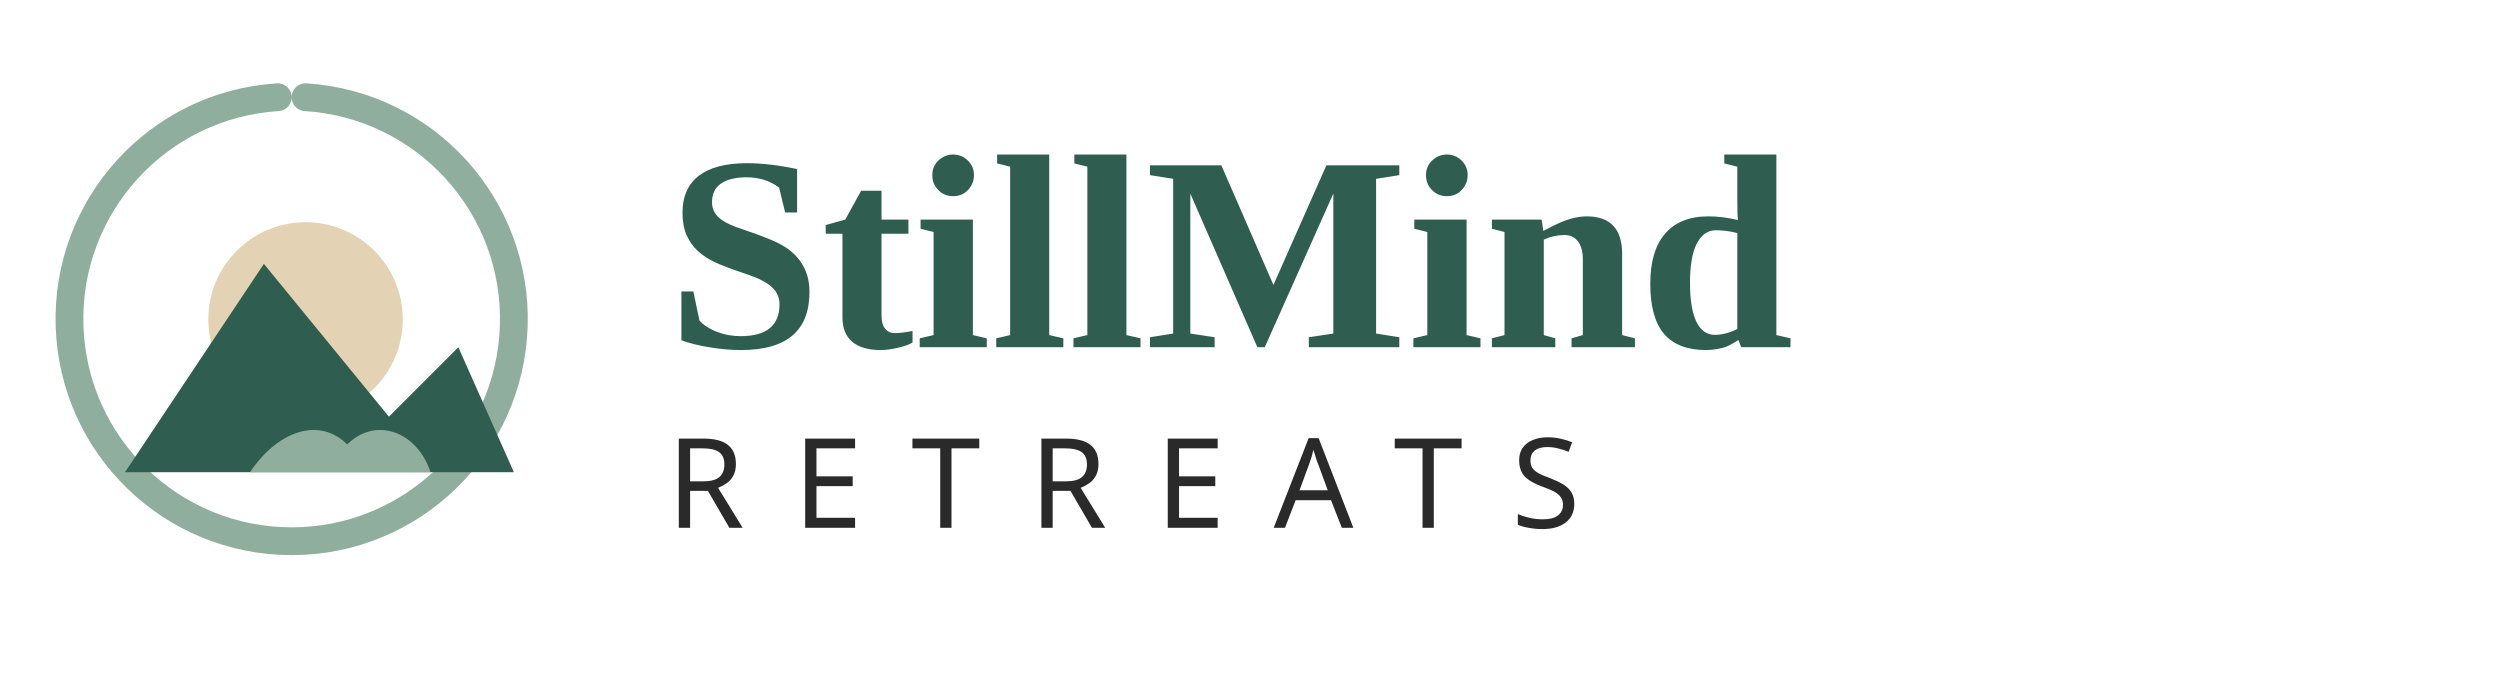
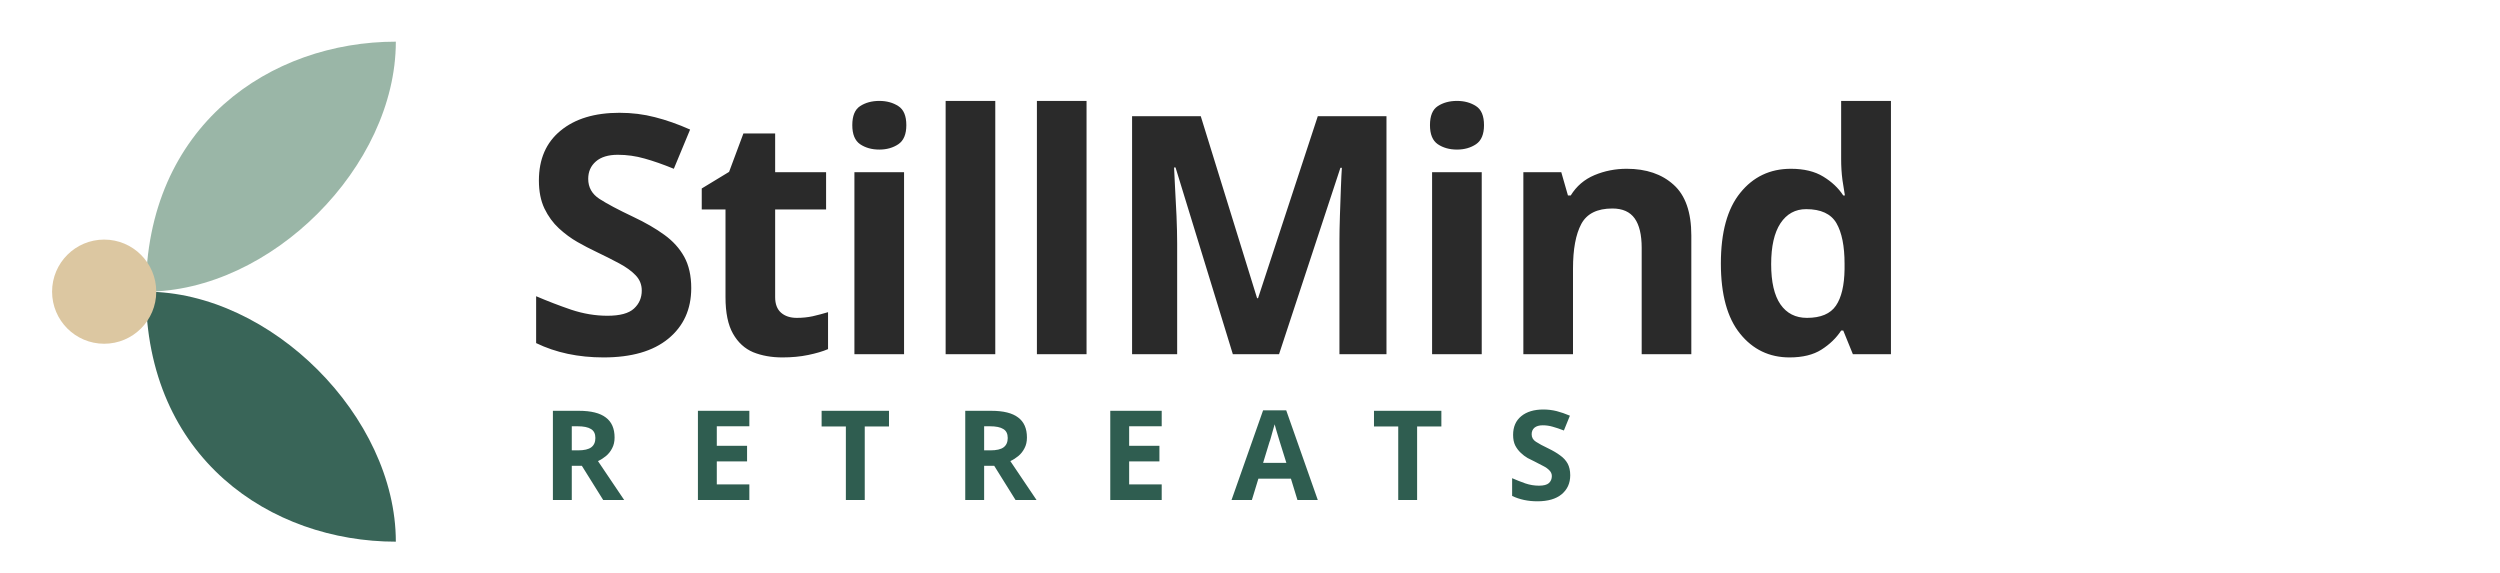
- <svg xmlns="http://www.w3.org/2000/svg" viewBox="0 0 180 50" width="180" height="50">
-   <path d="M 22 7 A 16 16 0 1 1 20 7" fill="none" stroke="#8FAE9D" stroke-width="2" stroke-linecap="round" />
-   <circle cx="22" cy="23" r="7" fill="#DCC7A1" opacity="0.8" />
-   <path d="M 9 34 L 19 19 L 28 30 L 33 25 L 37 34 Z" fill="#2F5D50" />
-   <path d="M 18 34 C 20 31, 23 30, 25 32 C 27 30, 30 31, 31 34 Z" fill="#8FAE9D" />
-   <text x="48" y="25" font-family="'Cormorant Garamond', 'Times New Roman', serif" font-size="20" font-weight="600" fill="#2F5D50">StillMind</text>
-   <text x="48" y="38" font-family="'Manrope', sans-serif" font-size="9" font-weight="500" fill="#2A2A2A" letter-spacing="3.5">RETREATS</text>
+ <svg xmlns="http://www.w3.org/2000/svg" viewBox="0 0 240 55" width="240" height="55">
+   <path d="M14 28 C14 12, 26 4, 38 4 C38 16, 26 28, 14 28 Z" fill="#8FAE9D" opacity="0.9" />
+   <path d="M14 28 C14 44, 26 52, 38 52 C38 40, 26 28, 14 28 Z" fill="#2F5D50" opacity="0.95" />
+   <circle cx="10" cy="28" r="5" fill="#DCC7A1" />
+   <text x="50" y="34" font-family="'Plus Jakarta Sans', sans-serif" font-size="32" font-weight="800" fill="#2A2A2A" letter-spacing="-1">StillMind</text>
+   <text x="52" y="48" font-family="'Plus Jakarta Sans', sans-serif" font-size="12" font-weight="700" fill="#2F5D50" letter-spacing="6">RETREATS</text>
</svg>
